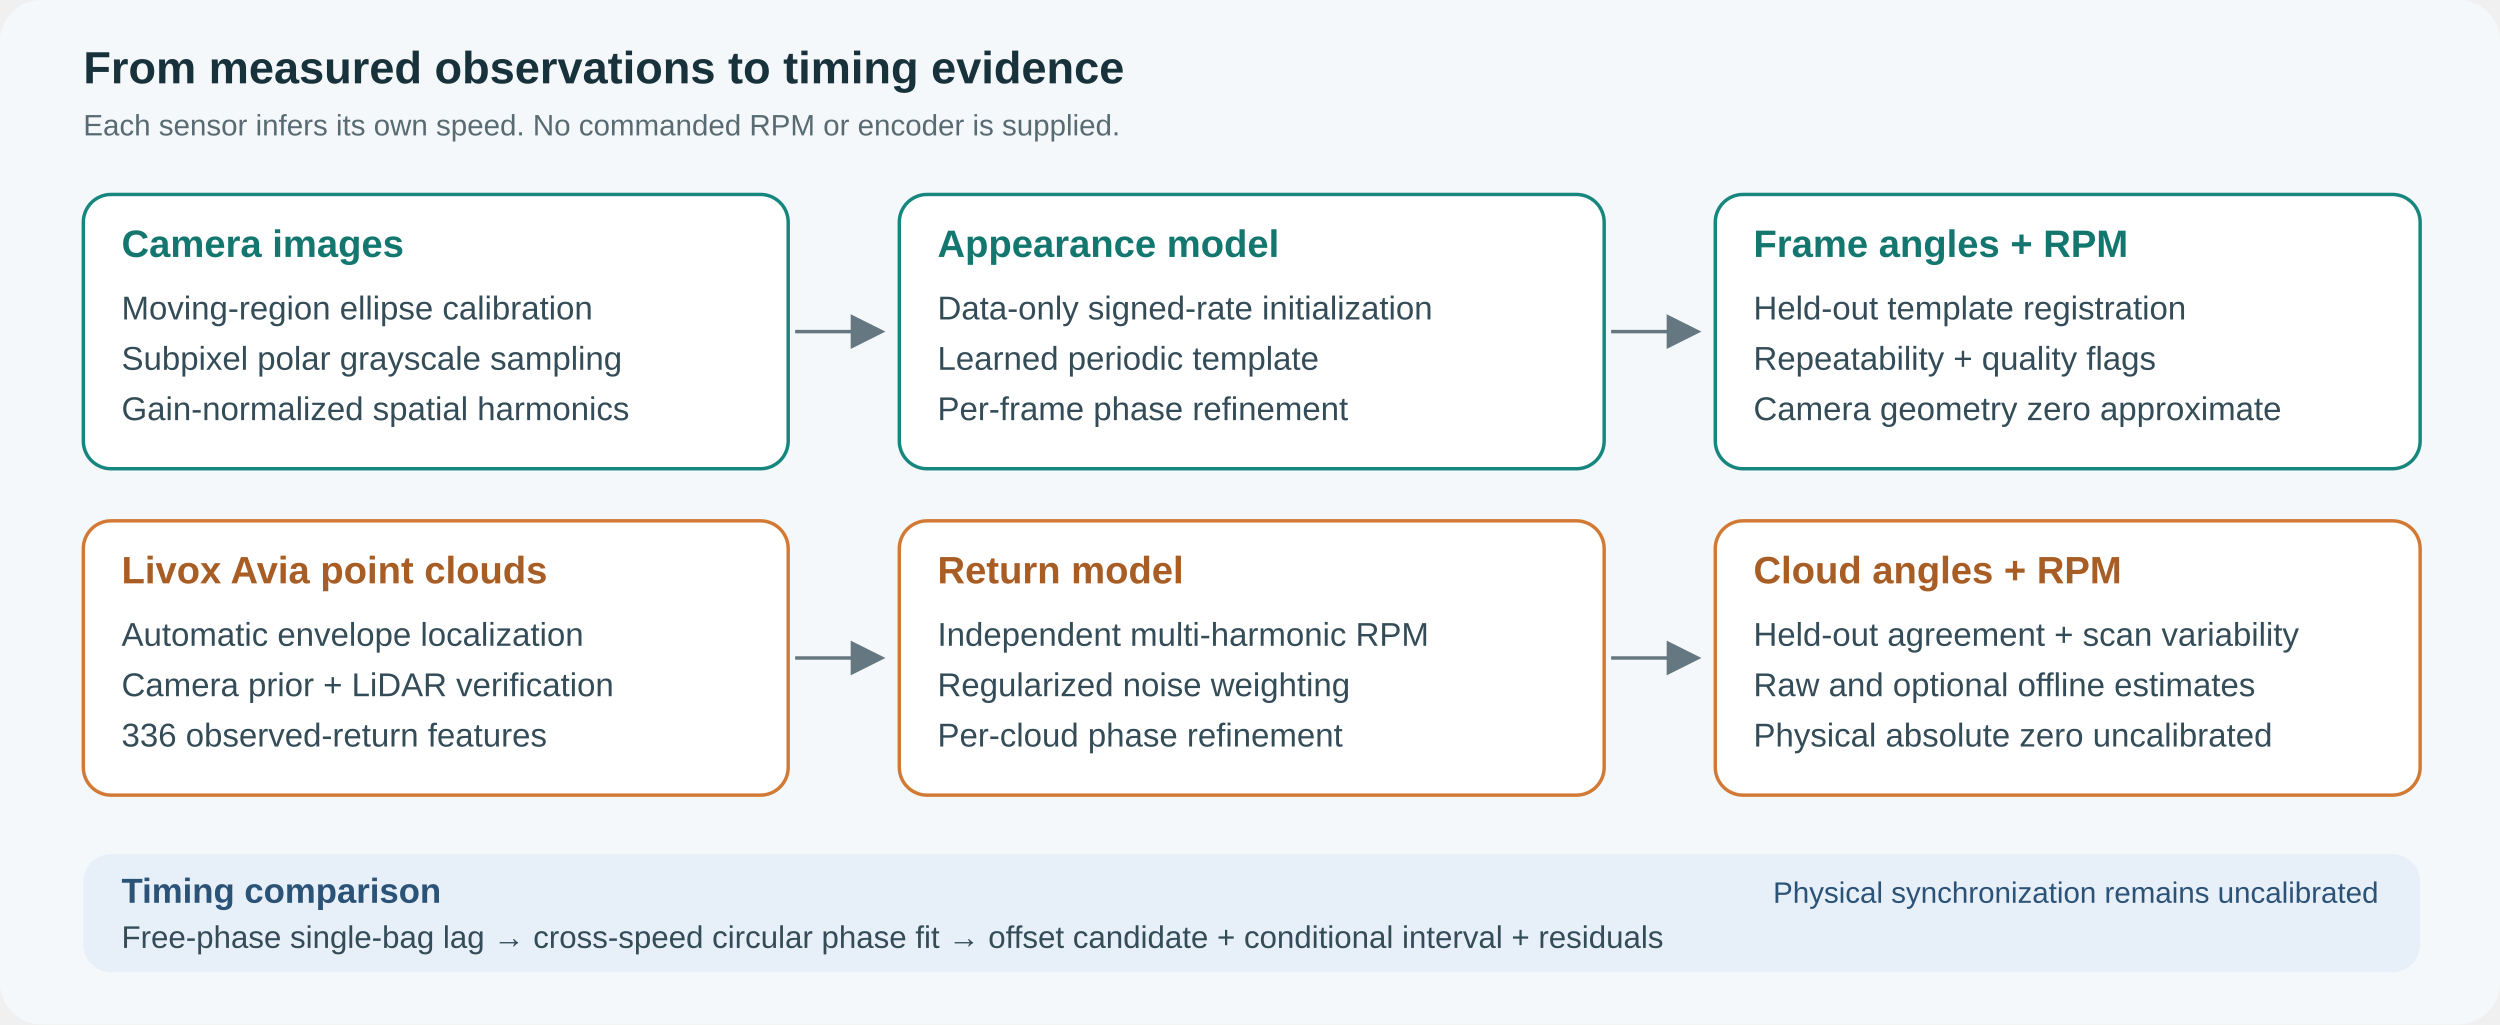
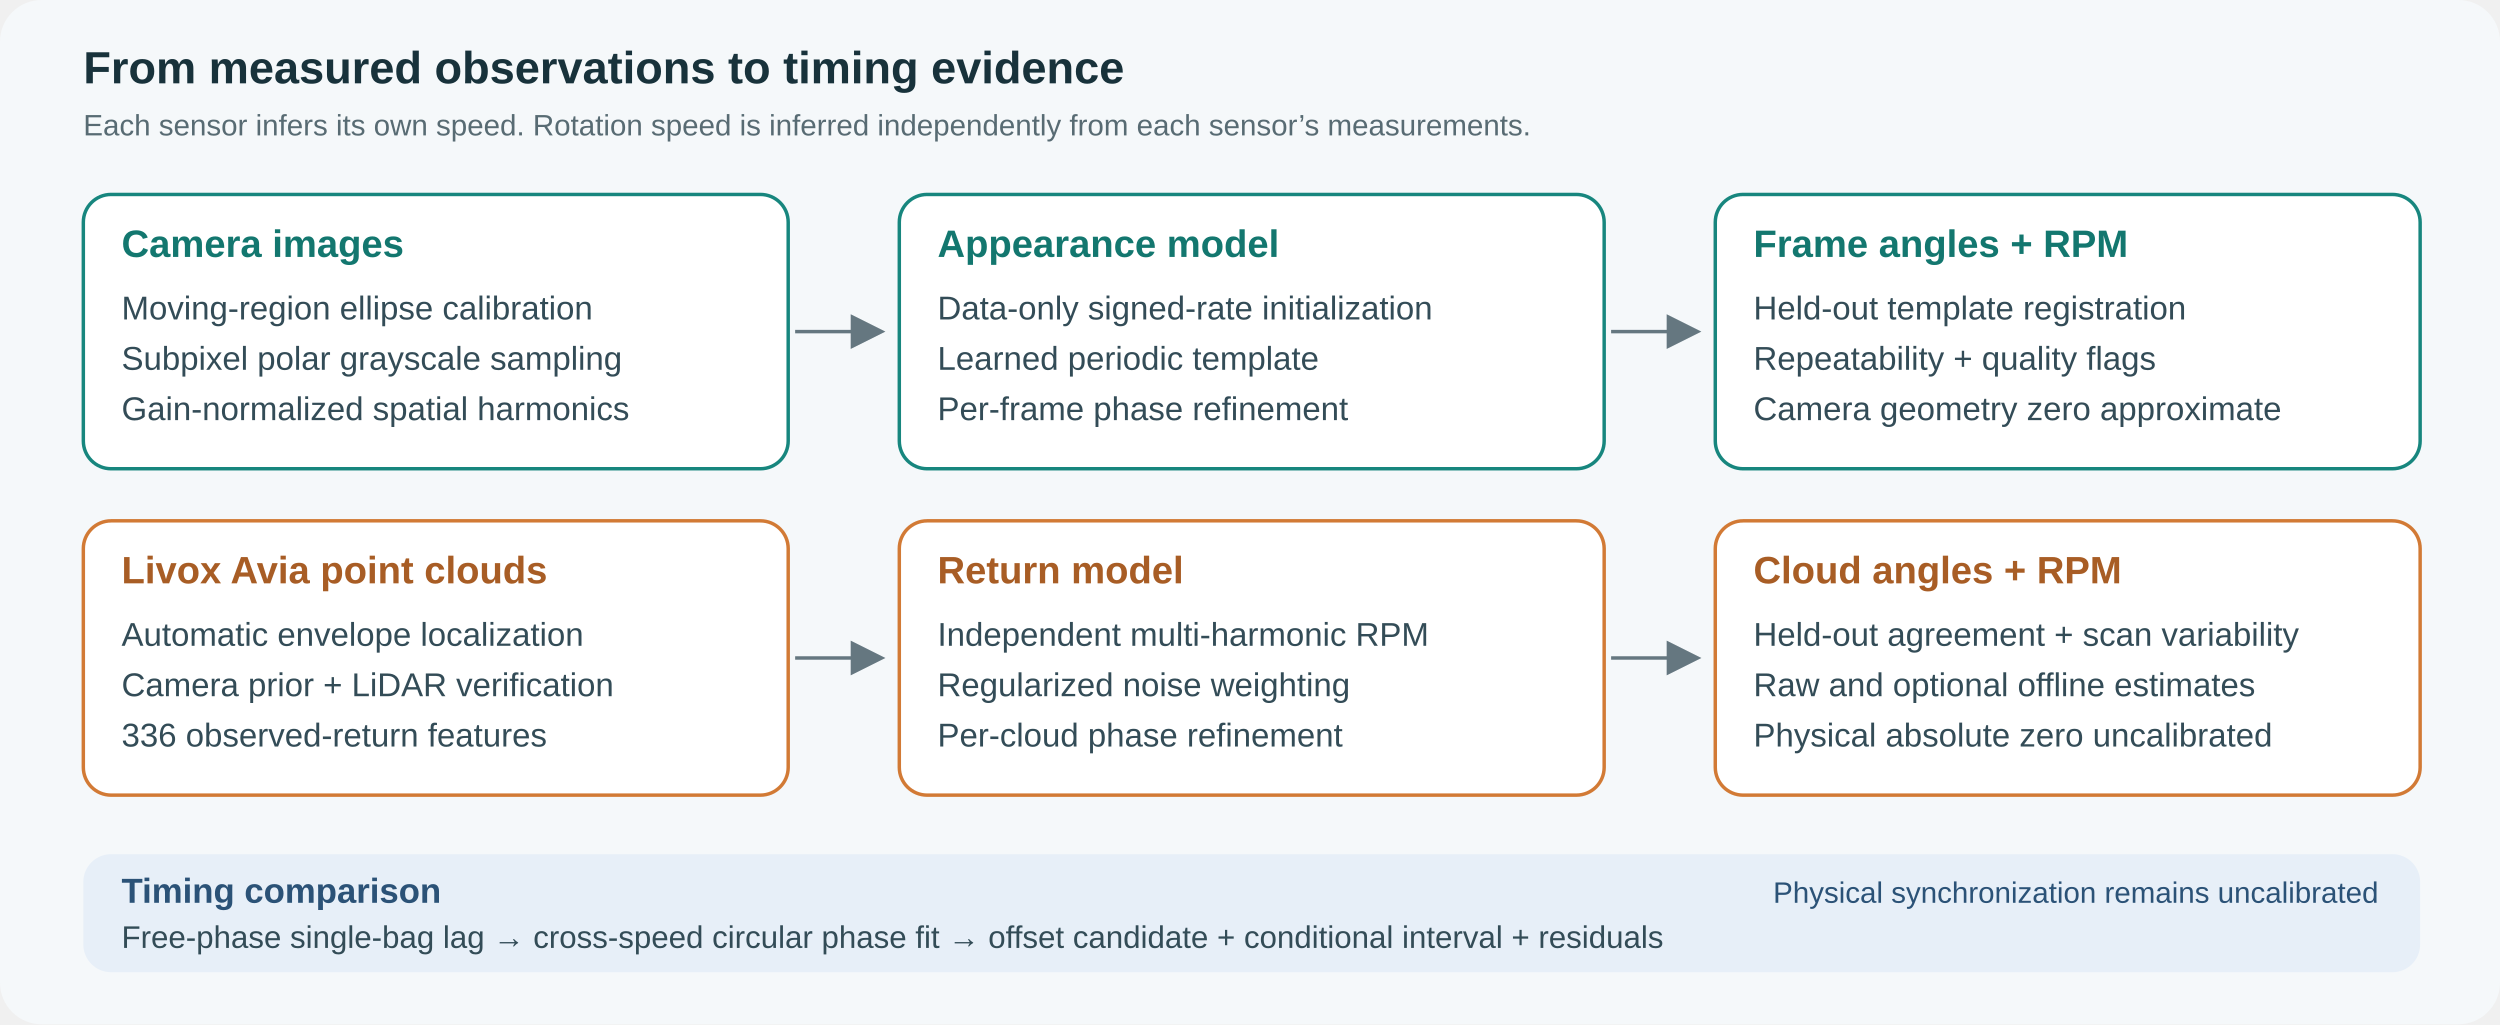
<svg xmlns="http://www.w3.org/2000/svg" width="1440" height="590" viewBox="0 0 1440 590" role="img" aria-labelledby="title desc">
  <defs>
    <marker id="arrow" markerWidth="10" markerHeight="10" refX="8" refY="5" orient="auto">
      <path d="M0 0 L10 5 L0 10 Z" fill="#657780" />
    </marker>
  </defs>
  <rect width="1440" height="590" rx="24" fill="#f5f8fa" />
  <g font-family="Arial, Helvetica, sans-serif">
    <text x="48" y="48" font-size="26" font-weight="700" fill="#18323b">From measured observations to timing evidence</text>
-     <text x="48" y="78" font-size="17" fill="#586b73">Each sensor infers its own speed. No commanded RPM or encoder is supplied.</text>
+     <text x="48" y="78" font-size="17" fill="#586b73">Each sensor infers its own speed. Rotation speed is inferred independently from each sensor’s measurements.</text>
    <g fill="#fff" stroke-width="2">
      <rect x="48" y="112" width="406" height="158" rx="16" stroke="#17867e" />
      <rect x="518" y="112" width="406" height="158" rx="16" stroke="#17867e" />
      <rect x="988" y="112" width="406" height="158" rx="16" stroke="#17867e" />
      <rect x="48" y="300" width="406" height="158" rx="16" stroke="#d27a35" />
      <rect x="518" y="300" width="406" height="158" rx="16" stroke="#d27a35" />
      <rect x="988" y="300" width="406" height="158" rx="16" stroke="#d27a35" />
    </g>
    <g font-size="22" font-weight="700">
      <text x="70" y="148" fill="#13776f">Camera images</text>
      <text x="540" y="148" fill="#13776f">Appearance model</text>
      <text x="1010" y="148" fill="#13776f">Frame angles + RPM</text>
      <text x="70" y="336" fill="#a85d25">Livox Avia point clouds</text>
      <text x="540" y="336" fill="#a85d25">Return model</text>
      <text x="1010" y="336" fill="#a85d25">Cloud angles + RPM</text>
    </g>
    <g font-size="19" fill="#334c57">
      <text x="70" y="184">Moving-region ellipse calibration</text>
      <text x="70" y="213">Subpixel polar grayscale sampling</text>
      <text x="70" y="242">Gain-normalized spatial harmonics</text>
      <text x="540" y="184">Data-only signed-rate initialization</text>
      <text x="540" y="213">Learned periodic template</text>
      <text x="540" y="242">Per-frame phase refinement</text>
      <text x="1010" y="184">Held-out template registration</text>
      <text x="1010" y="213">Repeatability + quality flags</text>
      <text x="1010" y="242">Camera geometry zero approximate</text>
      <text x="70" y="372">Automatic envelope localization</text>
      <text x="70" y="401">Camera prior + LiDAR verification</text>
      <text x="70" y="430">336 observed-return features</text>
      <text x="540" y="372">Independent multi-harmonic RPM</text>
      <text x="540" y="401">Regularized noise weighting</text>
      <text x="540" y="430">Per-cloud phase refinement</text>
      <text x="1010" y="372">Held-out agreement + scan variability</text>
      <text x="1010" y="401">Raw and optional offline estimates</text>
      <text x="1010" y="430">Physical absolute zero uncalibrated</text>
    </g>
    <g stroke="#657780" stroke-width="2" marker-end="url(#arrow)">
      <path d="M458 191 H506" />
      <path d="M928 191 H976" />
      <path d="M458 379 H506" />
      <path d="M928 379 H976" />
    </g>
    <rect x="48" y="492" width="1346" height="68" rx="16" fill="#e7eff8" />
    <text x="70" y="520" font-size="20" font-weight="700" fill="#2b5277">Timing comparison</text>
    <text x="70" y="546" font-size="18" fill="#334c57">Free-phase single-bag lag → cross-speed circular phase fit → offset candidate + conditional interval + residuals</text>
    <text x="1370" y="520" text-anchor="end" font-size="17" fill="#2b5277">Physical synchronization remains uncalibrated</text>
  </g>
</svg>
